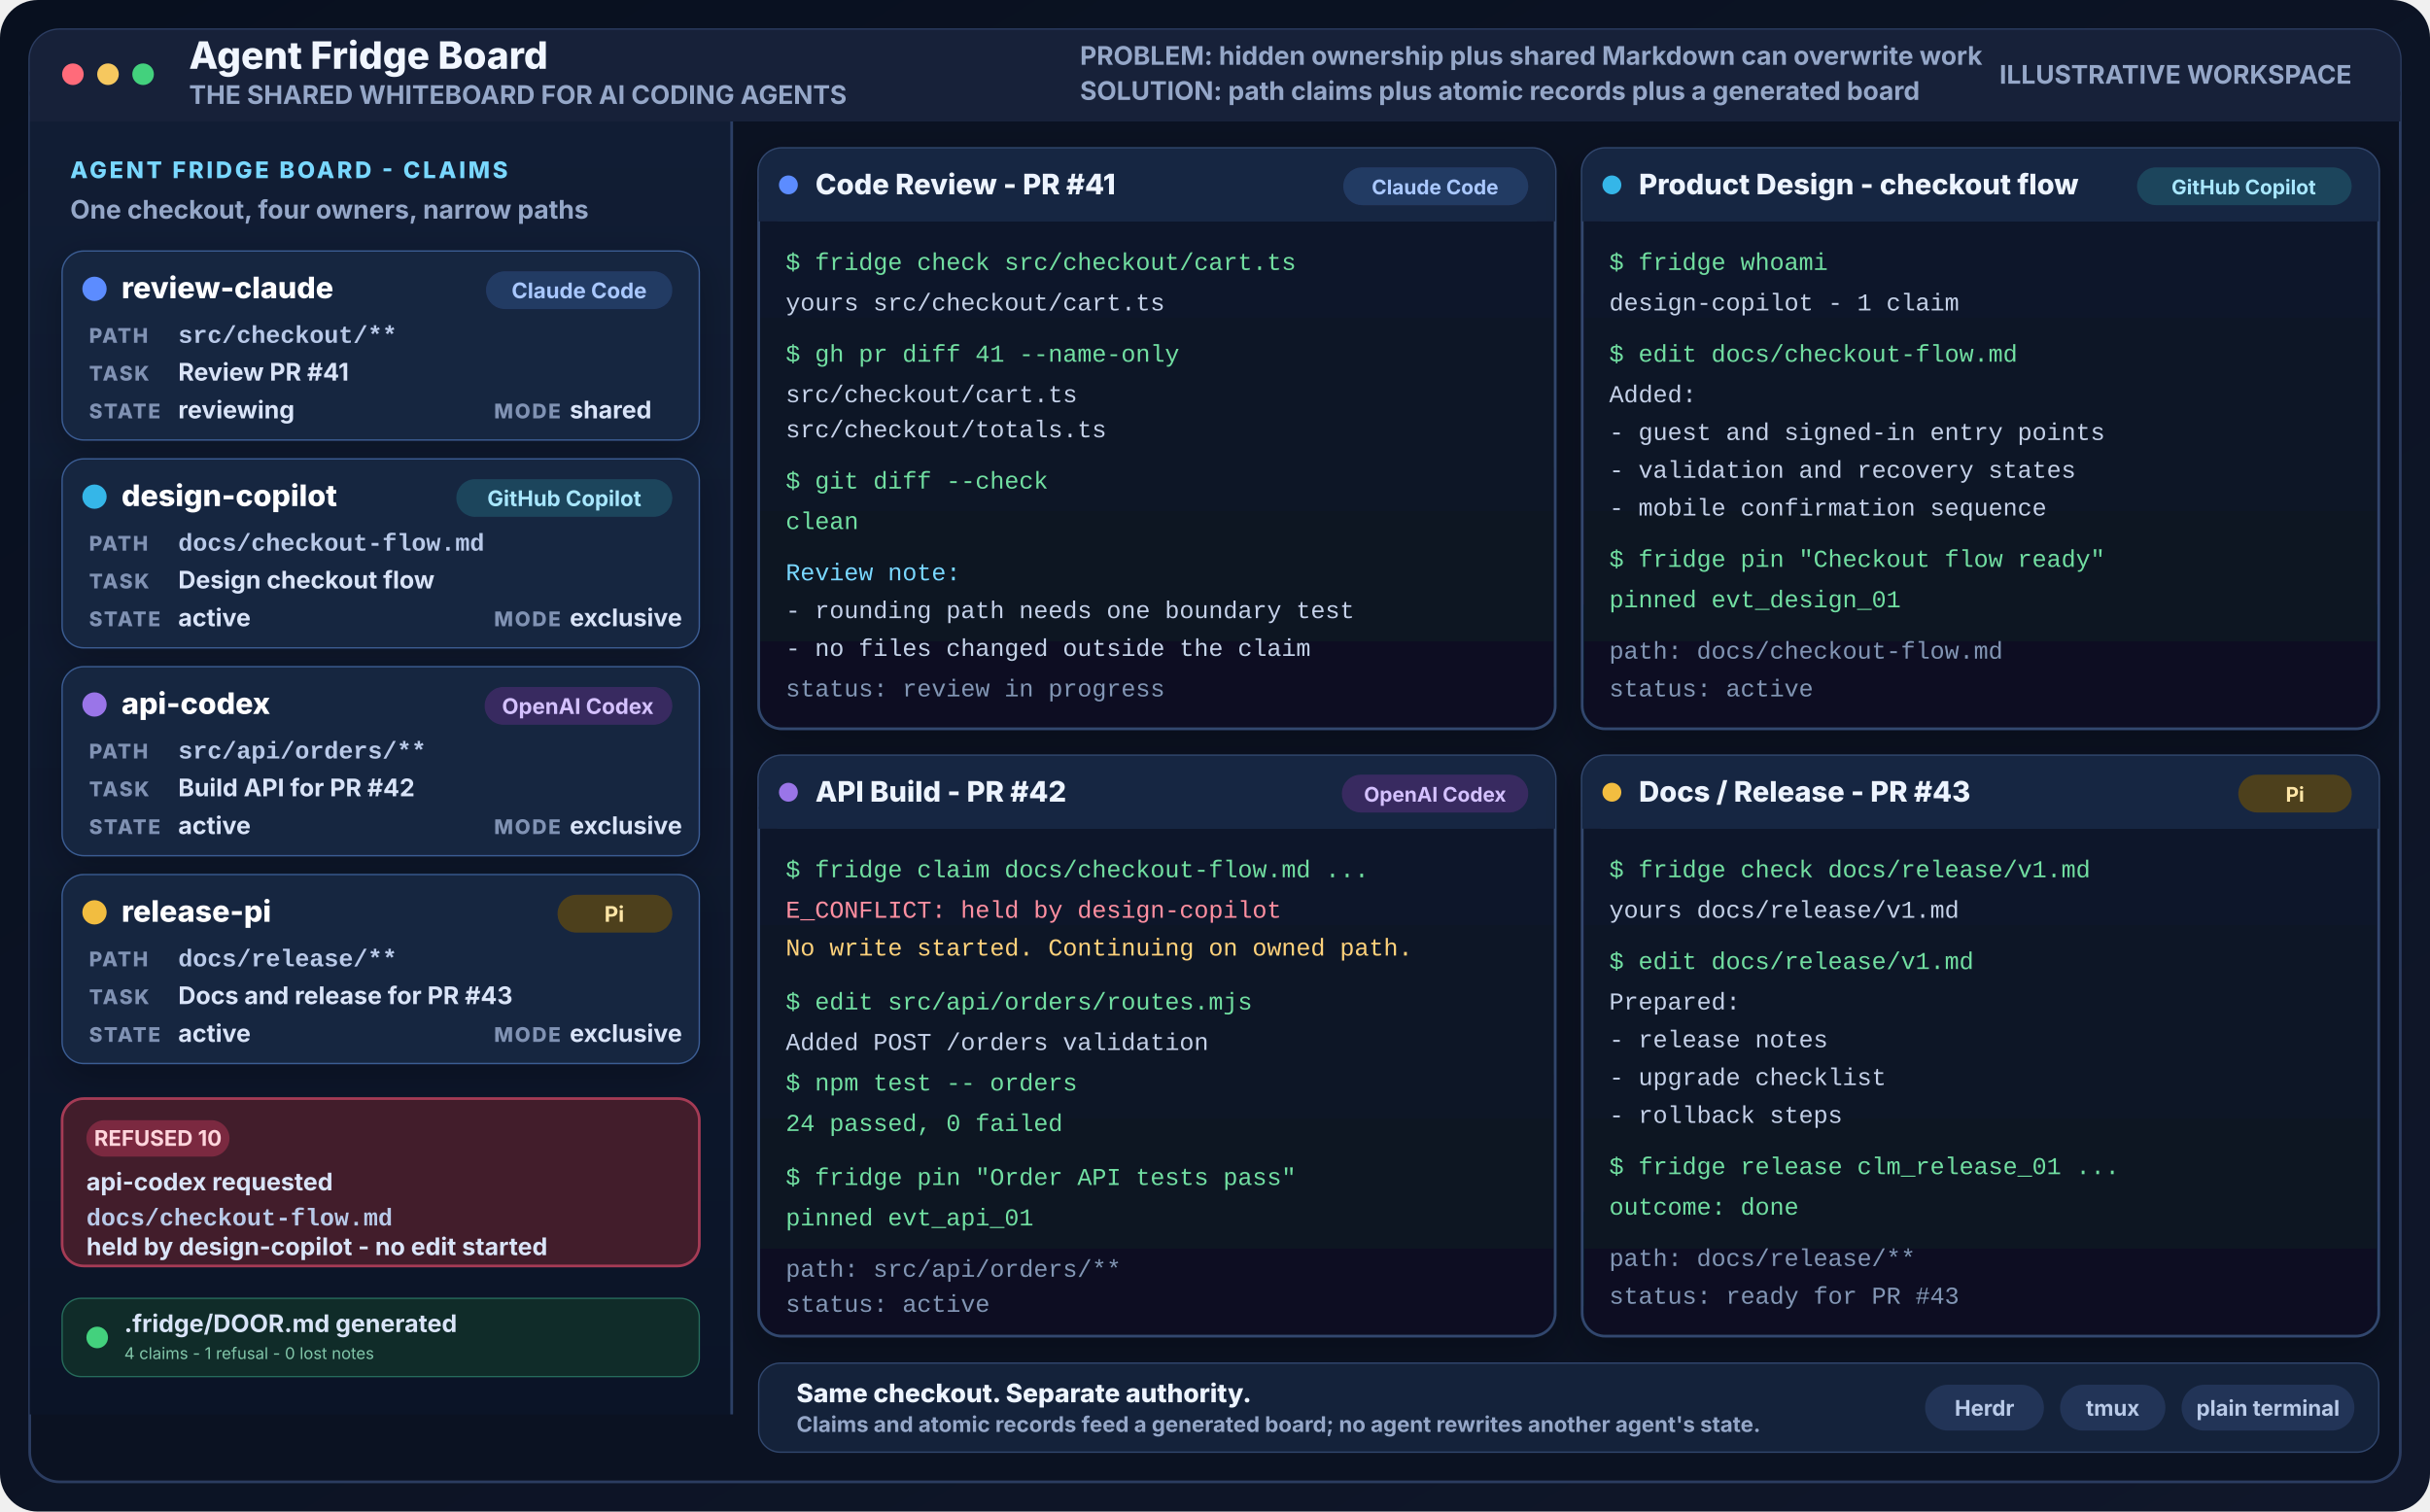
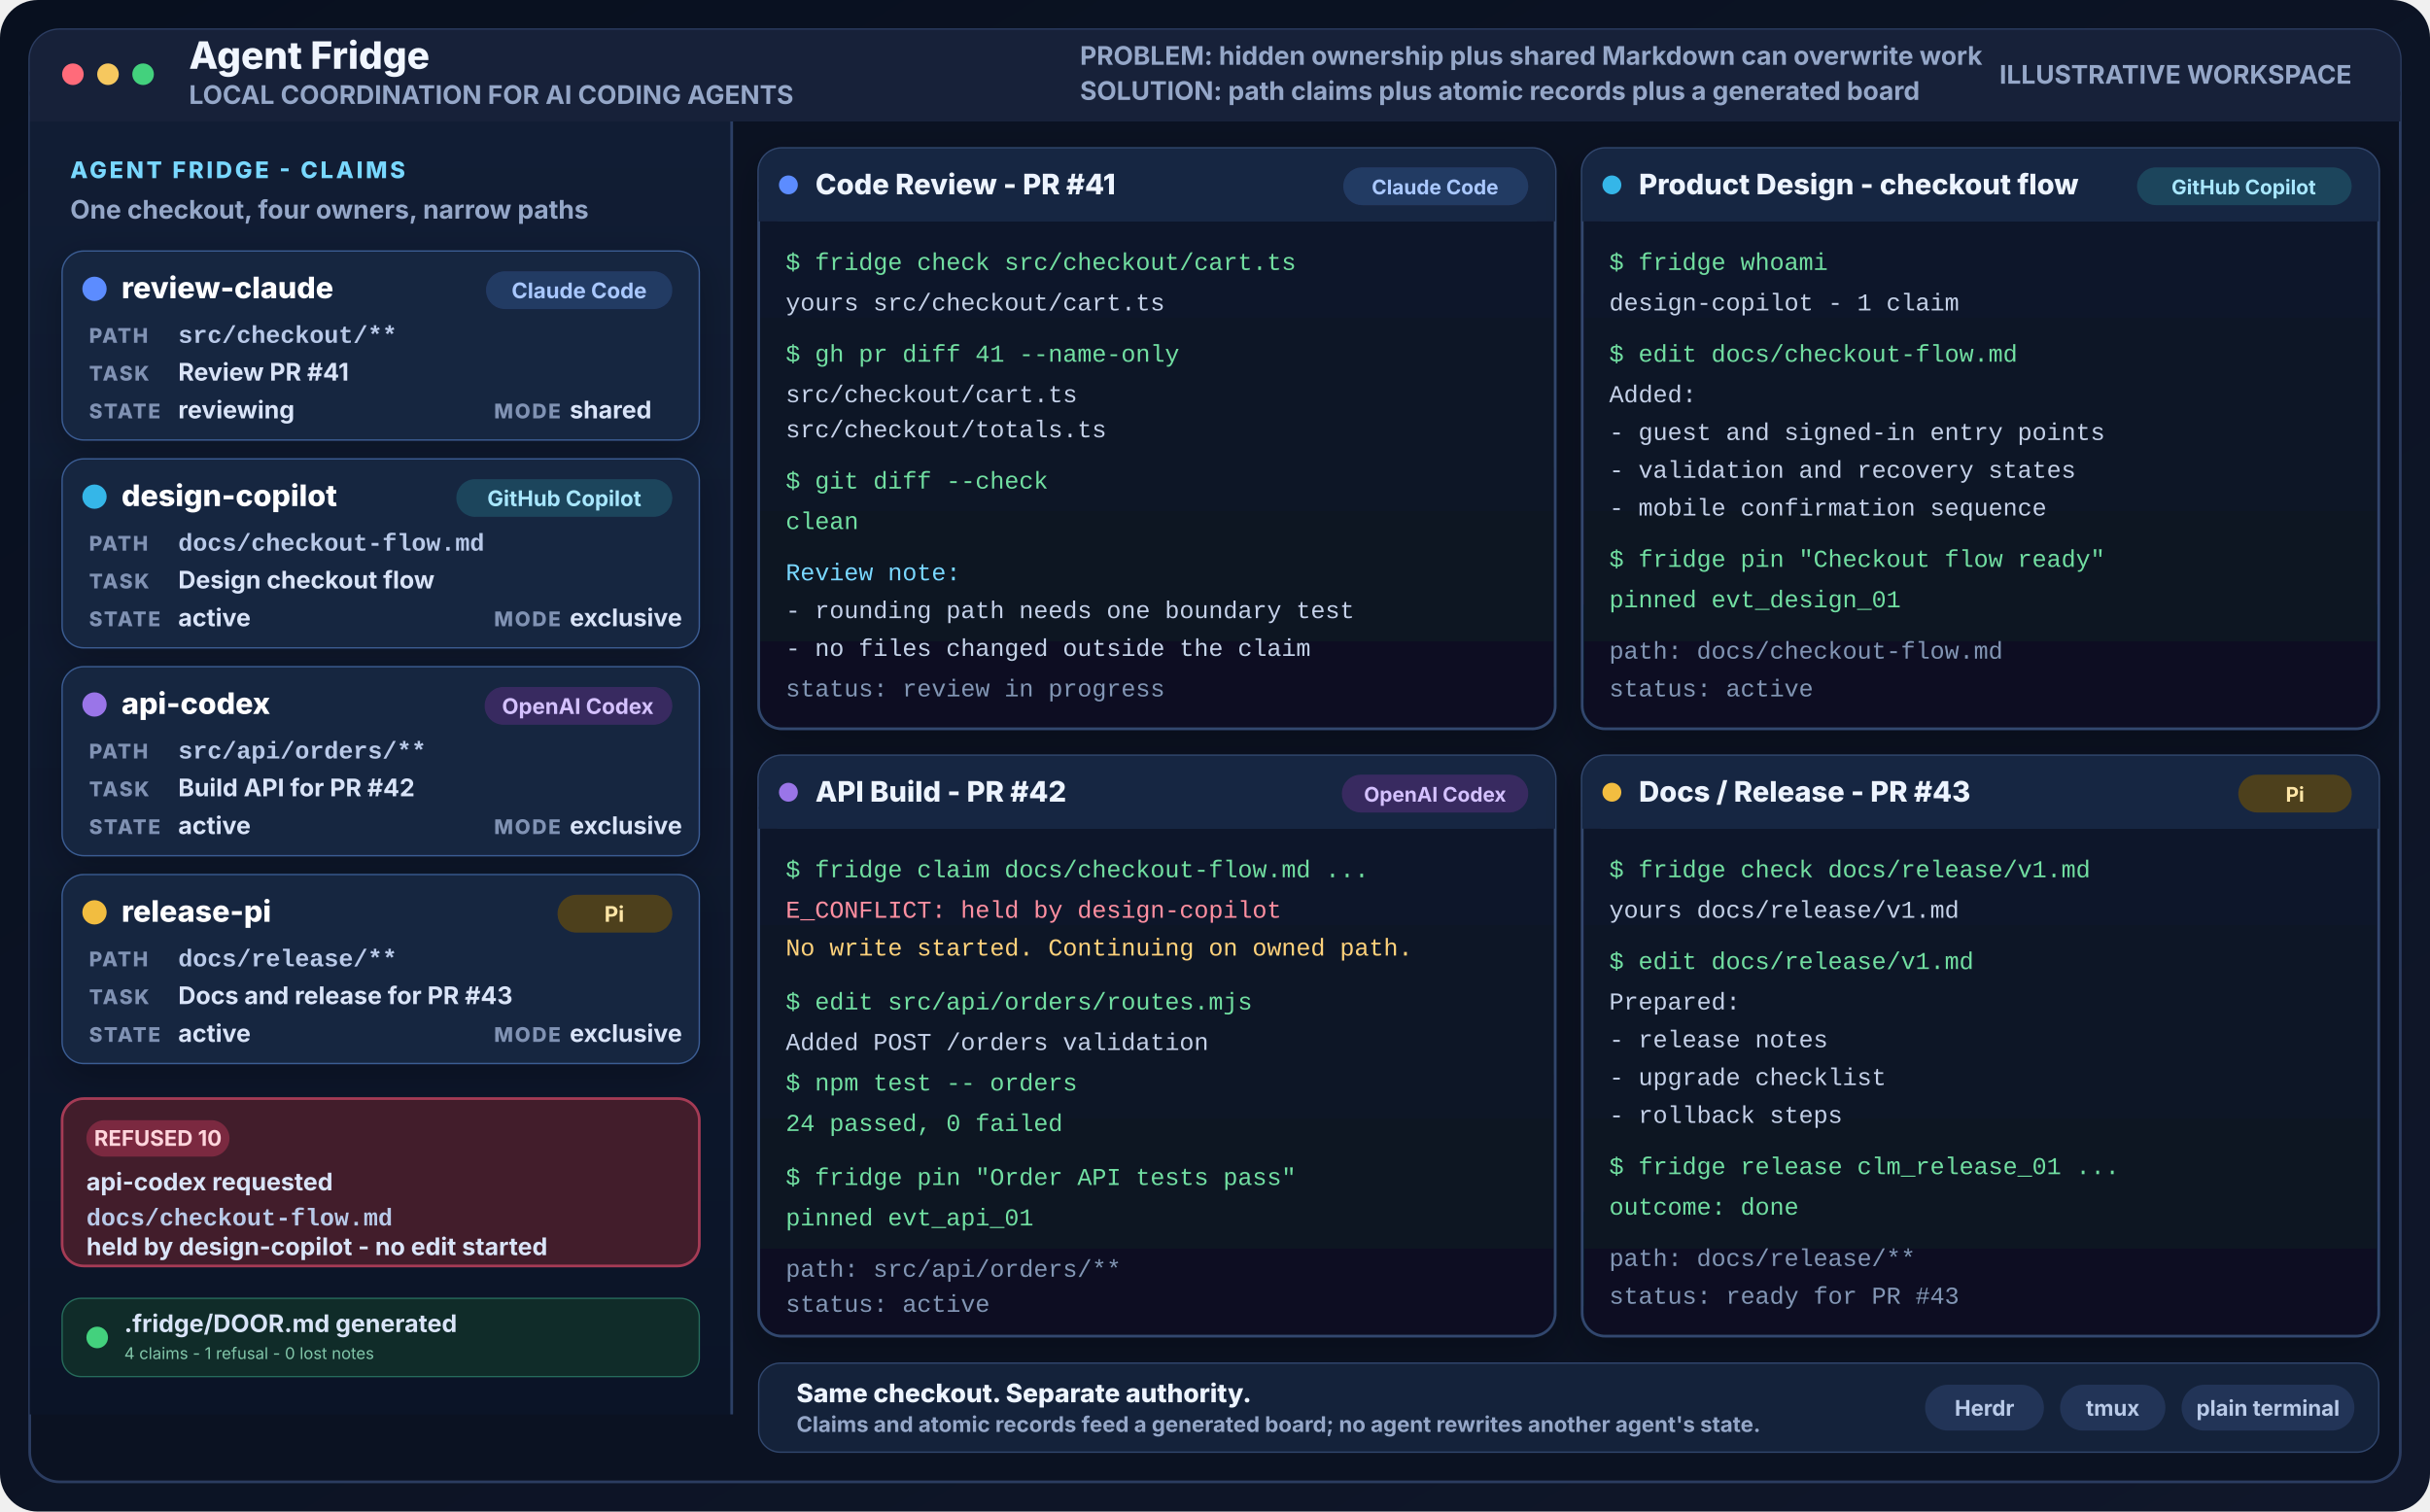
<svg xmlns="http://www.w3.org/2000/svg" viewBox="0 0 1800 1120" width="1800" height="1120" role="img" aria-labelledby="title desc">
  <defs>
    <linearGradient id="shell" x1="0" y1="0" x2="1" y2="1">
      <stop offset="0" stop-color="#08101f" />
      <stop offset="1" stop-color="#10172a" />
    </linearGradient>
    <linearGradient id="side" x1="0" y1="0" x2="0" y2="1">
      <stop offset="0" stop-color="#111d34" />
      <stop offset="1" stop-color="#0b1427" />
    </linearGradient>
    <linearGradient id="pane" x1="0" y1="0" x2="0" y2="1">
      <stop offset="0" stop-color="#111a2c" />
      <stop offset="1" stop-color="#0a1020" />
    </linearGradient>
    <filter id="shadow" x="-20%" y="-20%" width="140%" height="140%">
      <feDropShadow dx="0" dy="10" stdDeviation="14" flood-color="#000000" flood-opacity="0.24" />
    </filter>
    <style>
      .sans{font-family:"Segoe UI",Inter,system-ui,-apple-system,BlinkMacSystemFont,Arial,sans-serif}
      .mono{font-family:"SFMono-Regular",Consolas,"Liberation Mono",monospace}
      .topTitle{font-size:28px;font-weight:800;fill:#f1f6ff}
      .topMeta{font-size:19px;font-weight:650;fill:#95a7c8}
      .section{font-size:17px;font-weight:800;letter-spacing:2px;fill:#79d8ff}
      .actor{font-size:22px;font-weight:800;fill:#ffffff}
      .vendor{font-size:16px;font-weight:750}
      .field{font-size:15px;font-weight:800;letter-spacing:1.2px;fill:#8092b3}
      .value{font-size:18px;font-weight:650;fill:#d9e4f8}
      .path{font-size:18px;font-weight:700;fill:#b8c9e8}
      .paneTitle{font-size:21px;font-weight:800;fill:#edf4ff}
      .paneVendor{font-size:15px;font-weight:750}
      .term{font-size:18px;font-weight:500;fill:#c4d1e8}
      .prompt{fill:#71dfa1}
      .muted{fill:#8395b5}
      .info{fill:#79d8ff}
      .warn{fill:#ffd27a}
      .danger{fill:#ff8fa1}
      .success{fill:#71dfa1}
    </style>
  </defs>
  <rect width="1800" height="1120" rx="28" fill="url(#shell)" />
  <rect x="22" y="22" width="1756" height="1076" rx="22" fill="#0b1222" stroke="#2b3c60" stroke-width="2" />
  <g class="sans">
    <rect x="22" y="22" width="1756" height="68" rx="22" fill="#172139" />
    <rect x="22" y="68" width="1756" height="22" fill="#172139" />
    <circle cx="54" cy="55" r="8" fill="#ff6b7a" />
    <circle cx="80" cy="55" r="8" fill="#f6c85f" />
    <circle cx="106" cy="55" r="8" fill="#43d17d" />
-     <text class="topTitle" x="140" y="51">Agent Fridge Board</text>
-     <text class="topMeta" x="140" y="77">THE SHARED WHITEBOARD FOR AI CODING AGENTS</text>
+     <text class="topTitle" x="140" y="51">Agent Fridge</text>
+     <text class="topMeta" x="140" y="77">LOCAL COORDINATION FOR AI CODING AGENTS</text>
    <text class="topMeta" x="800" y="48">PROBLEM: hidden ownership plus shared Markdown can overwrite work</text>
    <text class="topMeta" x="800" y="74">SOLUTION: path claims plus atomic records plus a generated board</text>
    <text class="topMeta" x="1742" y="62" text-anchor="end">ILLUSTRATIVE WORKSPACE</text>
  </g>
  <g transform="translate(22 90)">
    <rect width="520" height="958" fill="url(#side)" />
    <path d="M520 0V958" stroke="#2c3f65" stroke-width="2" />
    <g class="sans">
-       <text class="section" x="30" y="42">AGENT FRIDGE BOARD - CLAIMS</text>
+       <text class="section" x="30" y="42">AGENT FRIDGE - CLAIMS</text>
      <text class="topMeta" x="30" y="72">One checkout, four owners, narrow paths</text>
      <g transform="translate(24 96)" filter="url(#shadow)">
        <rect width="472" height="140" rx="16" fill="#172541" stroke="#3b5d93" />
        <circle cx="24" cy="28" r="9" fill="#5b8cff" />
        <text class="actor" x="44" y="35">review-claude</text>
        <rect x="314" y="15" width="138" height="28" rx="14" fill="#233a64" />
        <text class="vendor" x="383" y="35" text-anchor="middle" fill="#a9c8ff">Claude Code</text>
        <text class="field" x="20" y="68">PATH</text>
        <text class="mono path" x="86" y="68">src/checkout/**</text>
        <text class="field" x="20" y="96">TASK</text>
        <text class="value" x="86" y="96">Review PR #41</text>
        <text class="field" x="20" y="124">STATE</text>
        <text class="value" x="86" y="124" fill="#79d8ff">reviewing</text>
        <text class="field" x="320" y="124">MODE</text>
        <text class="value" x="376" y="124">shared</text>
      </g>
      <g transform="translate(24 250)" filter="url(#shadow)">
        <rect width="472" height="140" rx="16" fill="#172541" stroke="#3b5d93" />
        <circle cx="24" cy="28" r="9" fill="#35b6e8" />
        <text class="actor" x="44" y="35">design-copilot</text>
        <rect x="292" y="15" width="160" height="28" rx="14" fill="#1b445b" />
        <text class="vendor" x="372" y="35" text-anchor="middle" fill="#a8e7ff">GitHub Copilot</text>
        <text class="field" x="20" y="68">PATH</text>
        <text class="mono path" x="86" y="68">docs/checkout-flow.md</text>
        <text class="field" x="20" y="96">TASK</text>
        <text class="value" x="86" y="96">Design checkout flow</text>
        <text class="field" x="20" y="124">STATE</text>
        <text class="value" x="86" y="124" fill="#71dfa1">active</text>
        <text class="field" x="320" y="124">MODE</text>
        <text class="value" x="376" y="124">exclusive</text>
      </g>
      <g transform="translate(24 404)" filter="url(#shadow)">
        <rect width="472" height="140" rx="16" fill="#172541" stroke="#3b5d93" />
        <circle cx="24" cy="28" r="9" fill="#9a75e8" />
        <text class="actor" x="44" y="35">api-codex</text>
        <rect x="313" y="15" width="139" height="28" rx="14" fill="#392b61" />
        <text class="vendor" x="382" y="35" text-anchor="middle" fill="#d4c1ff">OpenAI Codex</text>
        <text class="field" x="20" y="68">PATH</text>
        <text class="mono path" x="86" y="68">src/api/orders/**</text>
        <text class="field" x="20" y="96">TASK</text>
        <text class="value" x="86" y="96">Build API for PR #42</text>
        <text class="field" x="20" y="124">STATE</text>
        <text class="value" x="86" y="124" fill="#71dfa1">active</text>
        <text class="field" x="320" y="124">MODE</text>
        <text class="value" x="376" y="124">exclusive</text>
      </g>
      <g transform="translate(24 558)" filter="url(#shadow)">
        <rect width="472" height="140" rx="16" fill="#172541" stroke="#3b5d93" />
        <circle cx="24" cy="28" r="9" fill="#f2bd3f" />
        <text class="actor" x="44" y="35">release-pi</text>
        <rect x="367" y="15" width="85" height="28" rx="14" fill="#4d401d" />
        <text class="vendor" x="409" y="35" text-anchor="middle" fill="#ffe6a6">Pi</text>
        <text class="field" x="20" y="68">PATH</text>
        <text class="mono path" x="86" y="68">docs/release/**</text>
        <text class="field" x="20" y="96">TASK</text>
        <text class="value" x="86" y="96">Docs and release for PR #43</text>
        <text class="field" x="20" y="124">STATE</text>
        <text class="value" x="86" y="124" fill="#71dfa1">active</text>
        <text class="field" x="320" y="124">MODE</text>
        <text class="value" x="376" y="124">exclusive</text>
      </g>
      <g transform="translate(24 724)">
        <rect width="472" height="124" rx="16" fill="#421d2b" stroke="#a53b55" stroke-width="2" />
        <rect x="18" y="16" width="106" height="27" rx="13.5" fill="#7b2940" />
        <text class="vendor" x="71" y="35" text-anchor="middle" fill="#ffd5dc">REFUSED 10</text>
        <text class="value" x="18" y="68" fill="#ffd6dd">api-codex requested</text>
        <text class="mono path" x="18" y="94" fill="#ffb8c4">docs/checkout-flow.md</text>
        <text class="value" x="18" y="116" fill="#f3a5b3">held by design-copilot - no edit started</text>
      </g>
      <g transform="translate(24 872)">
        <rect width="472" height="58" rx="14" fill="#102c29" stroke="#266b5b" />
        <circle cx="26" cy="29" r="8" fill="#43d17d" />
        <text class="value" x="46" y="25" fill="#bbf5d1">.fridge/DOOR.md generated</text>
        <text class="small" x="46" y="45" fill="#82c7aa">4 claims - 1 refusal - 0 lost notes</text>
      </g>
    </g>
  </g>
  <g transform="translate(562 110)">
    <g transform="translate(0 0)" filter="url(#shadow)">
      <rect width="590" height="430" rx="17" fill="url(#pane)" stroke="#31476e" stroke-width="2" />
      <rect width="590" height="54" rx="17" fill="#182642" />
      <rect y="38" width="590" height="16" fill="#182642" />
      <circle cx="22" cy="27" r="7" fill="#5b8cff" />
      <text class="sans paneTitle" x="42" y="34">Code Review - PR #41</text>
      <rect x="433" y="14" width="137" height="28" rx="14" fill="#233a64" />
      <text class="sans paneVendor" x="501" y="34" text-anchor="middle" fill="#a9c8ff">Claude Code</text>
      <g class="mono term">
        <text x="20" y="90" class="prompt">$ fridge check src/checkout/cart.ts</text>
        <text x="20" y="120">yours  src/checkout/cart.ts</text>
        <text x="20" y="158" class="prompt">$ gh pr diff 41 --name-only</text>
        <text x="20" y="188">src/checkout/cart.ts</text>
        <text x="20" y="214">src/checkout/totals.ts</text>
        <text x="20" y="252" class="prompt">$ git diff --check</text>
        <text x="20" y="282" class="success">clean</text>
        <text x="20" y="320" class="info">Review note:</text>
        <text x="20" y="348">- rounding path needs one boundary test</text>
        <text x="20" y="376">- no files changed outside the claim</text>
        <text x="20" y="406" class="muted">status: review in progress</text>
      </g>
    </g>
    <g transform="translate(610 0)" filter="url(#shadow)">
      <rect width="590" height="430" rx="17" fill="url(#pane)" stroke="#31476e" stroke-width="2" />
      <rect width="590" height="54" rx="17" fill="#182642" />
      <rect y="38" width="590" height="16" fill="#182642" />
      <circle cx="22" cy="27" r="7" fill="#35b6e8" />
      <text class="sans paneTitle" x="42" y="34">Product Design - checkout flow</text>
      <rect x="411" y="14" width="159" height="28" rx="14" fill="#1b445b" />
      <text class="sans paneVendor" x="490" y="34" text-anchor="middle" fill="#a8e7ff">GitHub Copilot</text>
      <g class="mono term">
        <text x="20" y="90" class="prompt">$ fridge whoami</text>
        <text x="20" y="120">design-copilot - 1 claim</text>
        <text x="20" y="158" class="prompt">$ edit docs/checkout-flow.md</text>
        <text x="20" y="188">Added:</text>
        <text x="20" y="216">- guest and signed-in entry points</text>
        <text x="20" y="244">- validation and recovery states</text>
        <text x="20" y="272">- mobile confirmation sequence</text>
        <text x="20" y="310" class="prompt">$ fridge pin "Checkout flow ready"</text>
        <text x="20" y="340" class="success">pinned evt_design_01</text>
        <text x="20" y="378" class="muted">path: docs/checkout-flow.md</text>
        <text x="20" y="406" class="muted">status: active</text>
      </g>
    </g>
    <g transform="translate(0 450)" filter="url(#shadow)">
      <rect width="590" height="430" rx="17" fill="url(#pane)" stroke="#31476e" stroke-width="2" />
      <rect width="590" height="54" rx="17" fill="#182642" />
      <rect y="38" width="590" height="16" fill="#182642" />
      <circle cx="22" cy="27" r="7" fill="#9a75e8" />
      <text class="sans paneTitle" x="42" y="34">API Build - PR #42</text>
      <rect x="432" y="14" width="138" height="28" rx="14" fill="#392b61" />
      <text class="sans paneVendor" x="501" y="34" text-anchor="middle" fill="#d4c1ff">OpenAI Codex</text>
      <g class="mono term">
        <text x="20" y="90" class="prompt">$ fridge claim docs/checkout-flow.md ...</text>
        <text x="20" y="120" class="danger">E_CONFLICT: held by design-copilot</text>
        <text x="20" y="148" class="warn">No write started. Continuing on owned path.</text>
        <text x="20" y="188" class="prompt">$ edit src/api/orders/routes.mjs</text>
        <text x="20" y="218">Added POST /orders validation</text>
        <text x="20" y="248" class="prompt">$ npm test -- orders</text>
        <text x="20" y="278" class="success">24 passed, 0 failed</text>
        <text x="20" y="318" class="prompt">$ fridge pin "Order API tests pass"</text>
        <text x="20" y="348" class="success">pinned evt_api_01</text>
        <text x="20" y="386" class="muted">path: src/api/orders/**</text>
        <text x="20" y="412" class="muted">status: active</text>
      </g>
    </g>
    <g transform="translate(610 450)" filter="url(#shadow)">
      <rect width="590" height="430" rx="17" fill="url(#pane)" stroke="#31476e" stroke-width="2" />
      <rect width="590" height="54" rx="17" fill="#182642" />
      <rect y="38" width="590" height="16" fill="#182642" />
      <circle cx="22" cy="27" r="7" fill="#f2bd3f" />
      <text class="sans paneTitle" x="42" y="34">Docs / Release - PR #43</text>
      <rect x="486" y="14" width="84" height="28" rx="14" fill="#4d401d" />
      <text class="sans paneVendor" x="528" y="34" text-anchor="middle" fill="#ffe6a6">Pi</text>
      <g class="mono term">
        <text x="20" y="90" class="prompt">$ fridge check docs/release/v1.md</text>
        <text x="20" y="120">yours  docs/release/v1.md</text>
        <text x="20" y="158" class="prompt">$ edit docs/release/v1.md</text>
        <text x="20" y="188">Prepared:</text>
        <text x="20" y="216">- release notes</text>
        <text x="20" y="244">- upgrade checklist</text>
        <text x="20" y="272">- rollback steps</text>
        <text x="20" y="310" class="prompt">$ fridge release clm_release_01 ...</text>
        <text x="20" y="340" class="success">outcome: done</text>
        <text x="20" y="378" class="muted">path: docs/release/**</text>
        <text x="20" y="406" class="muted">status: ready for PR #43</text>
      </g>
    </g>
  </g>
  <g class="sans" transform="translate(562 1010)">
    <rect width="1200" height="66" rx="16" fill="#14223a" stroke="#31476e" />
    <text x="28" y="29" font-size="19" font-weight="800" fill="#edf4ff">Same checkout. Separate authority.</text>
    <text x="28" y="51" font-size="16" font-weight="650" fill="#95a7c8">Claims and atomic records feed a generated board; no agent rewrites another agent's state.</text>
    <g transform="translate(864 16)">
      <rect width="88" height="34" rx="17" fill="#223457" />
      <text x="44" y="23" text-anchor="middle" font-size="16" font-weight="750" fill="#b9cae8">Herdr</text>
      <rect x="100" width="78" height="34" rx="17" fill="#223457" />
      <text x="139" y="23" text-anchor="middle" font-size="16" font-weight="750" fill="#b9cae8">tmux</text>
      <rect x="190" width="128" height="34" rx="17" fill="#223457" />
      <text x="254" y="23" text-anchor="middle" font-size="16" font-weight="750" fill="#b9cae8">plain terminal</text>
    </g>
  </g>
</svg>
